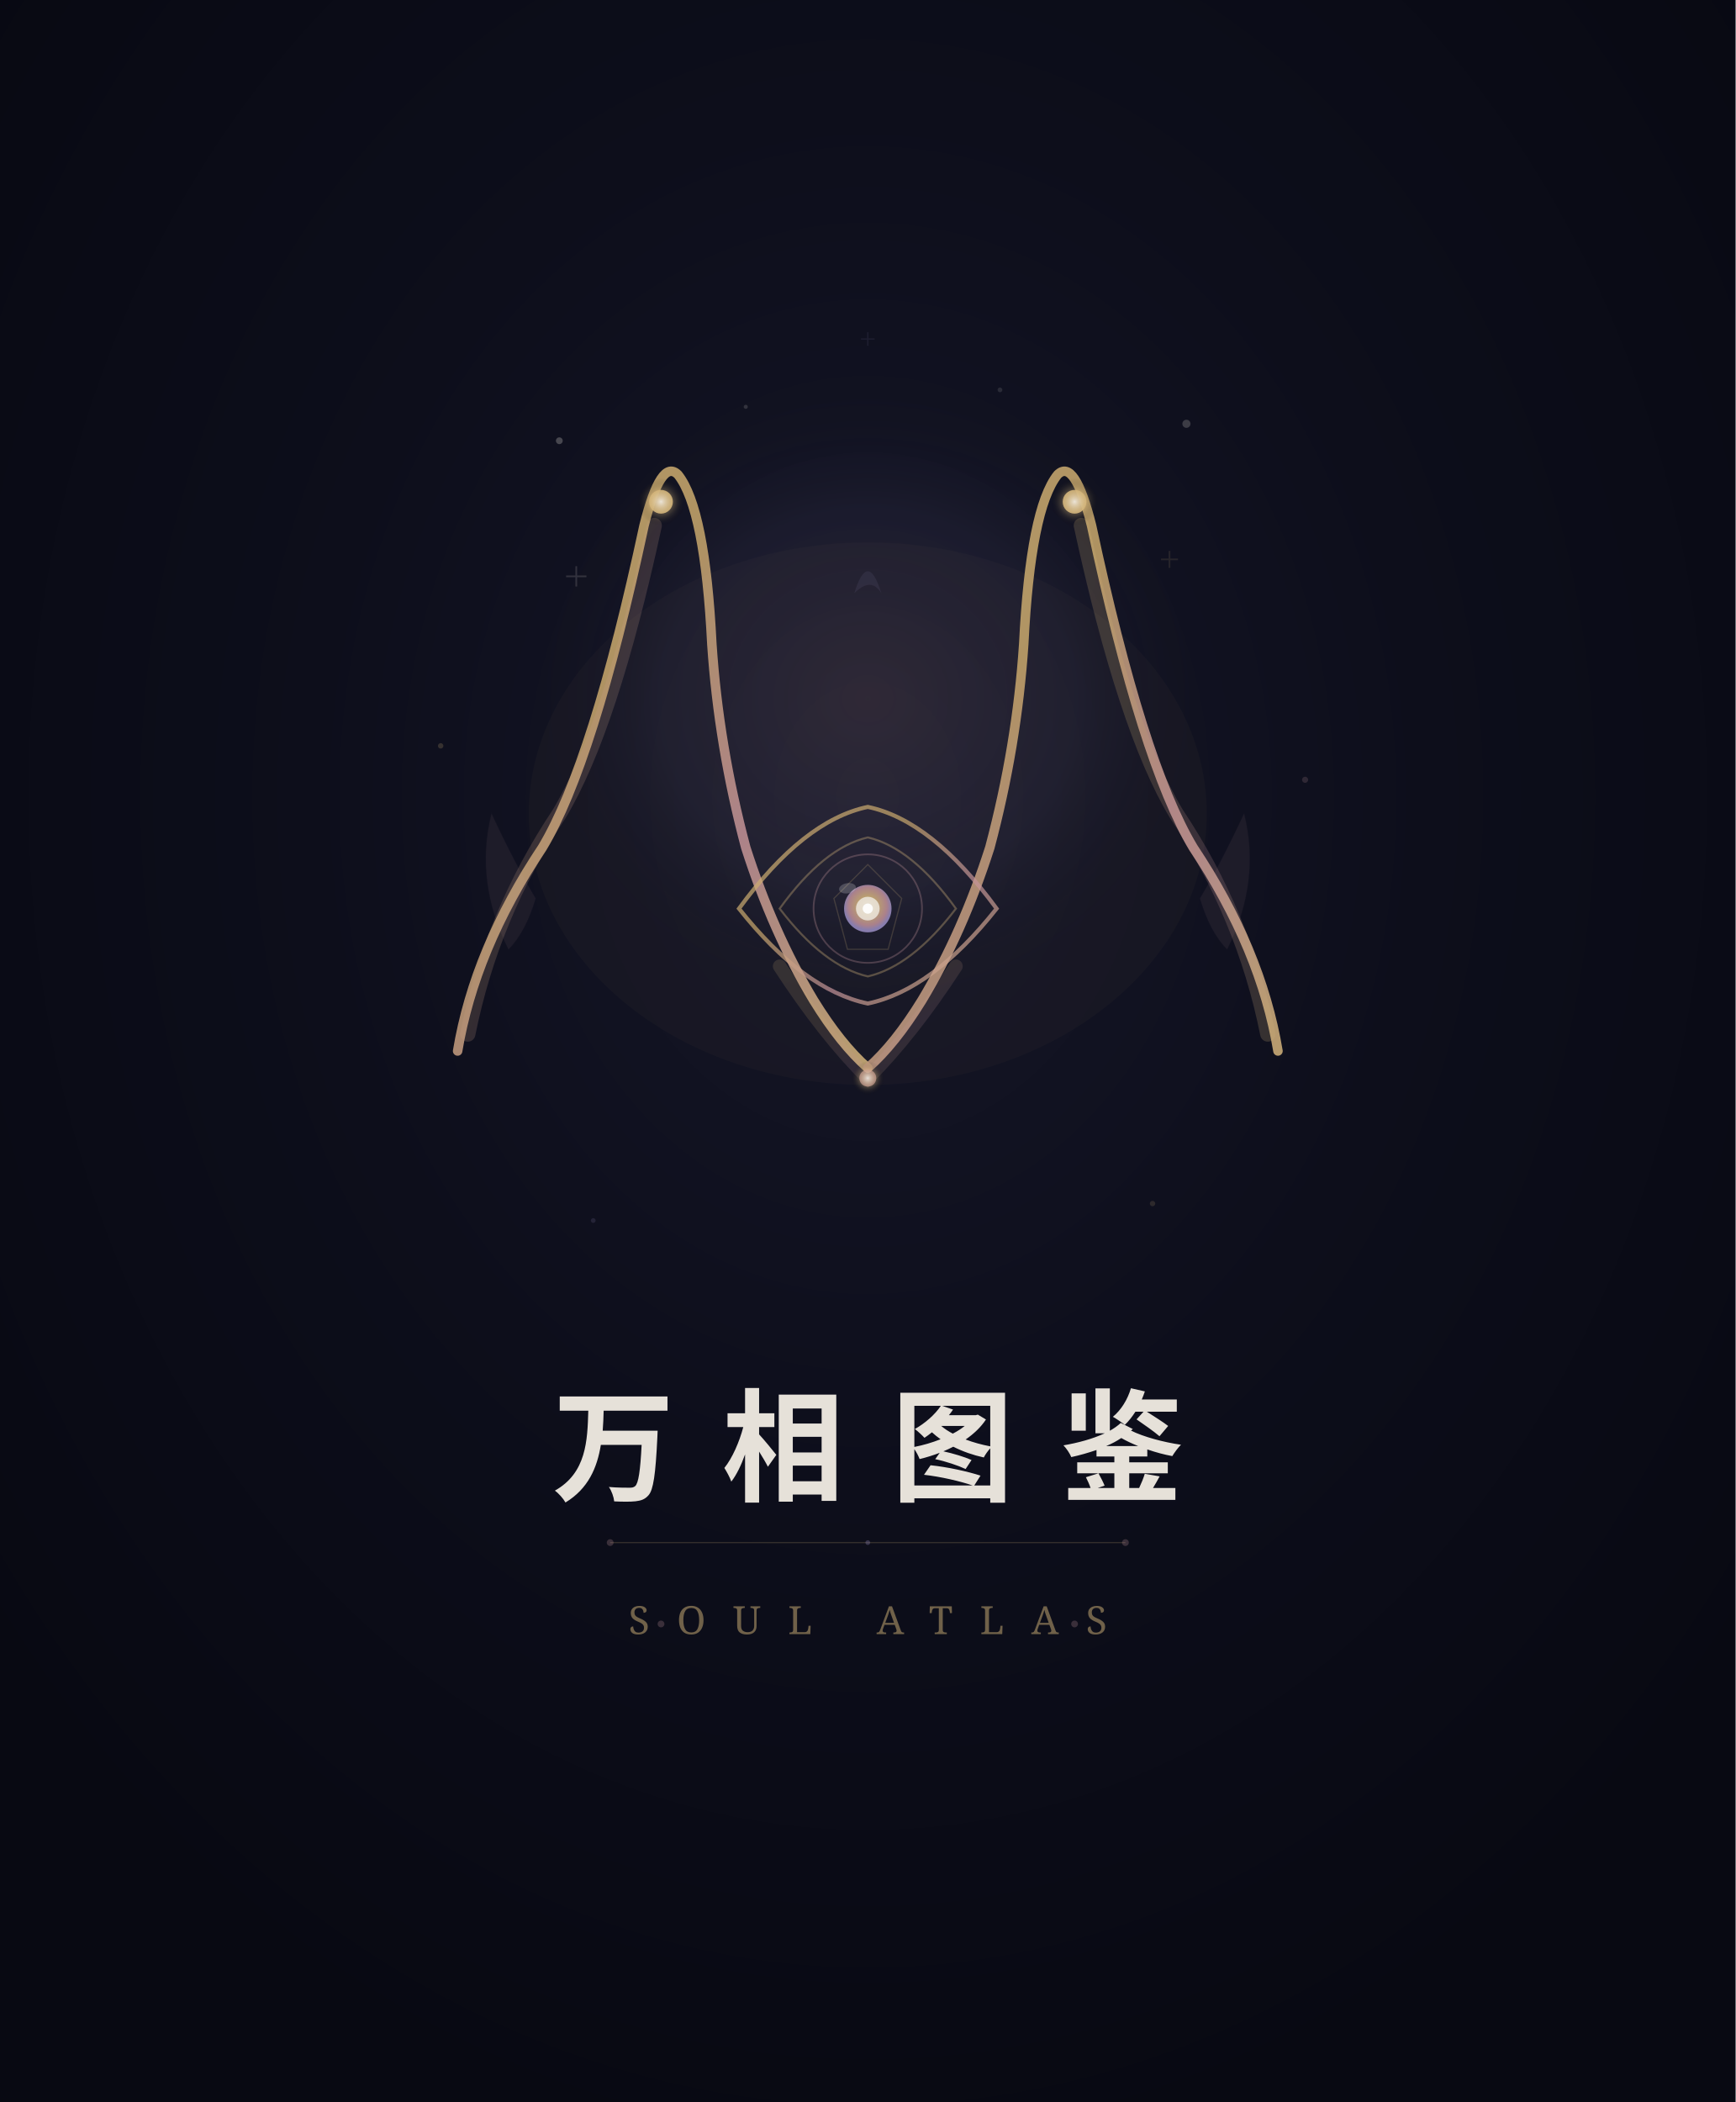
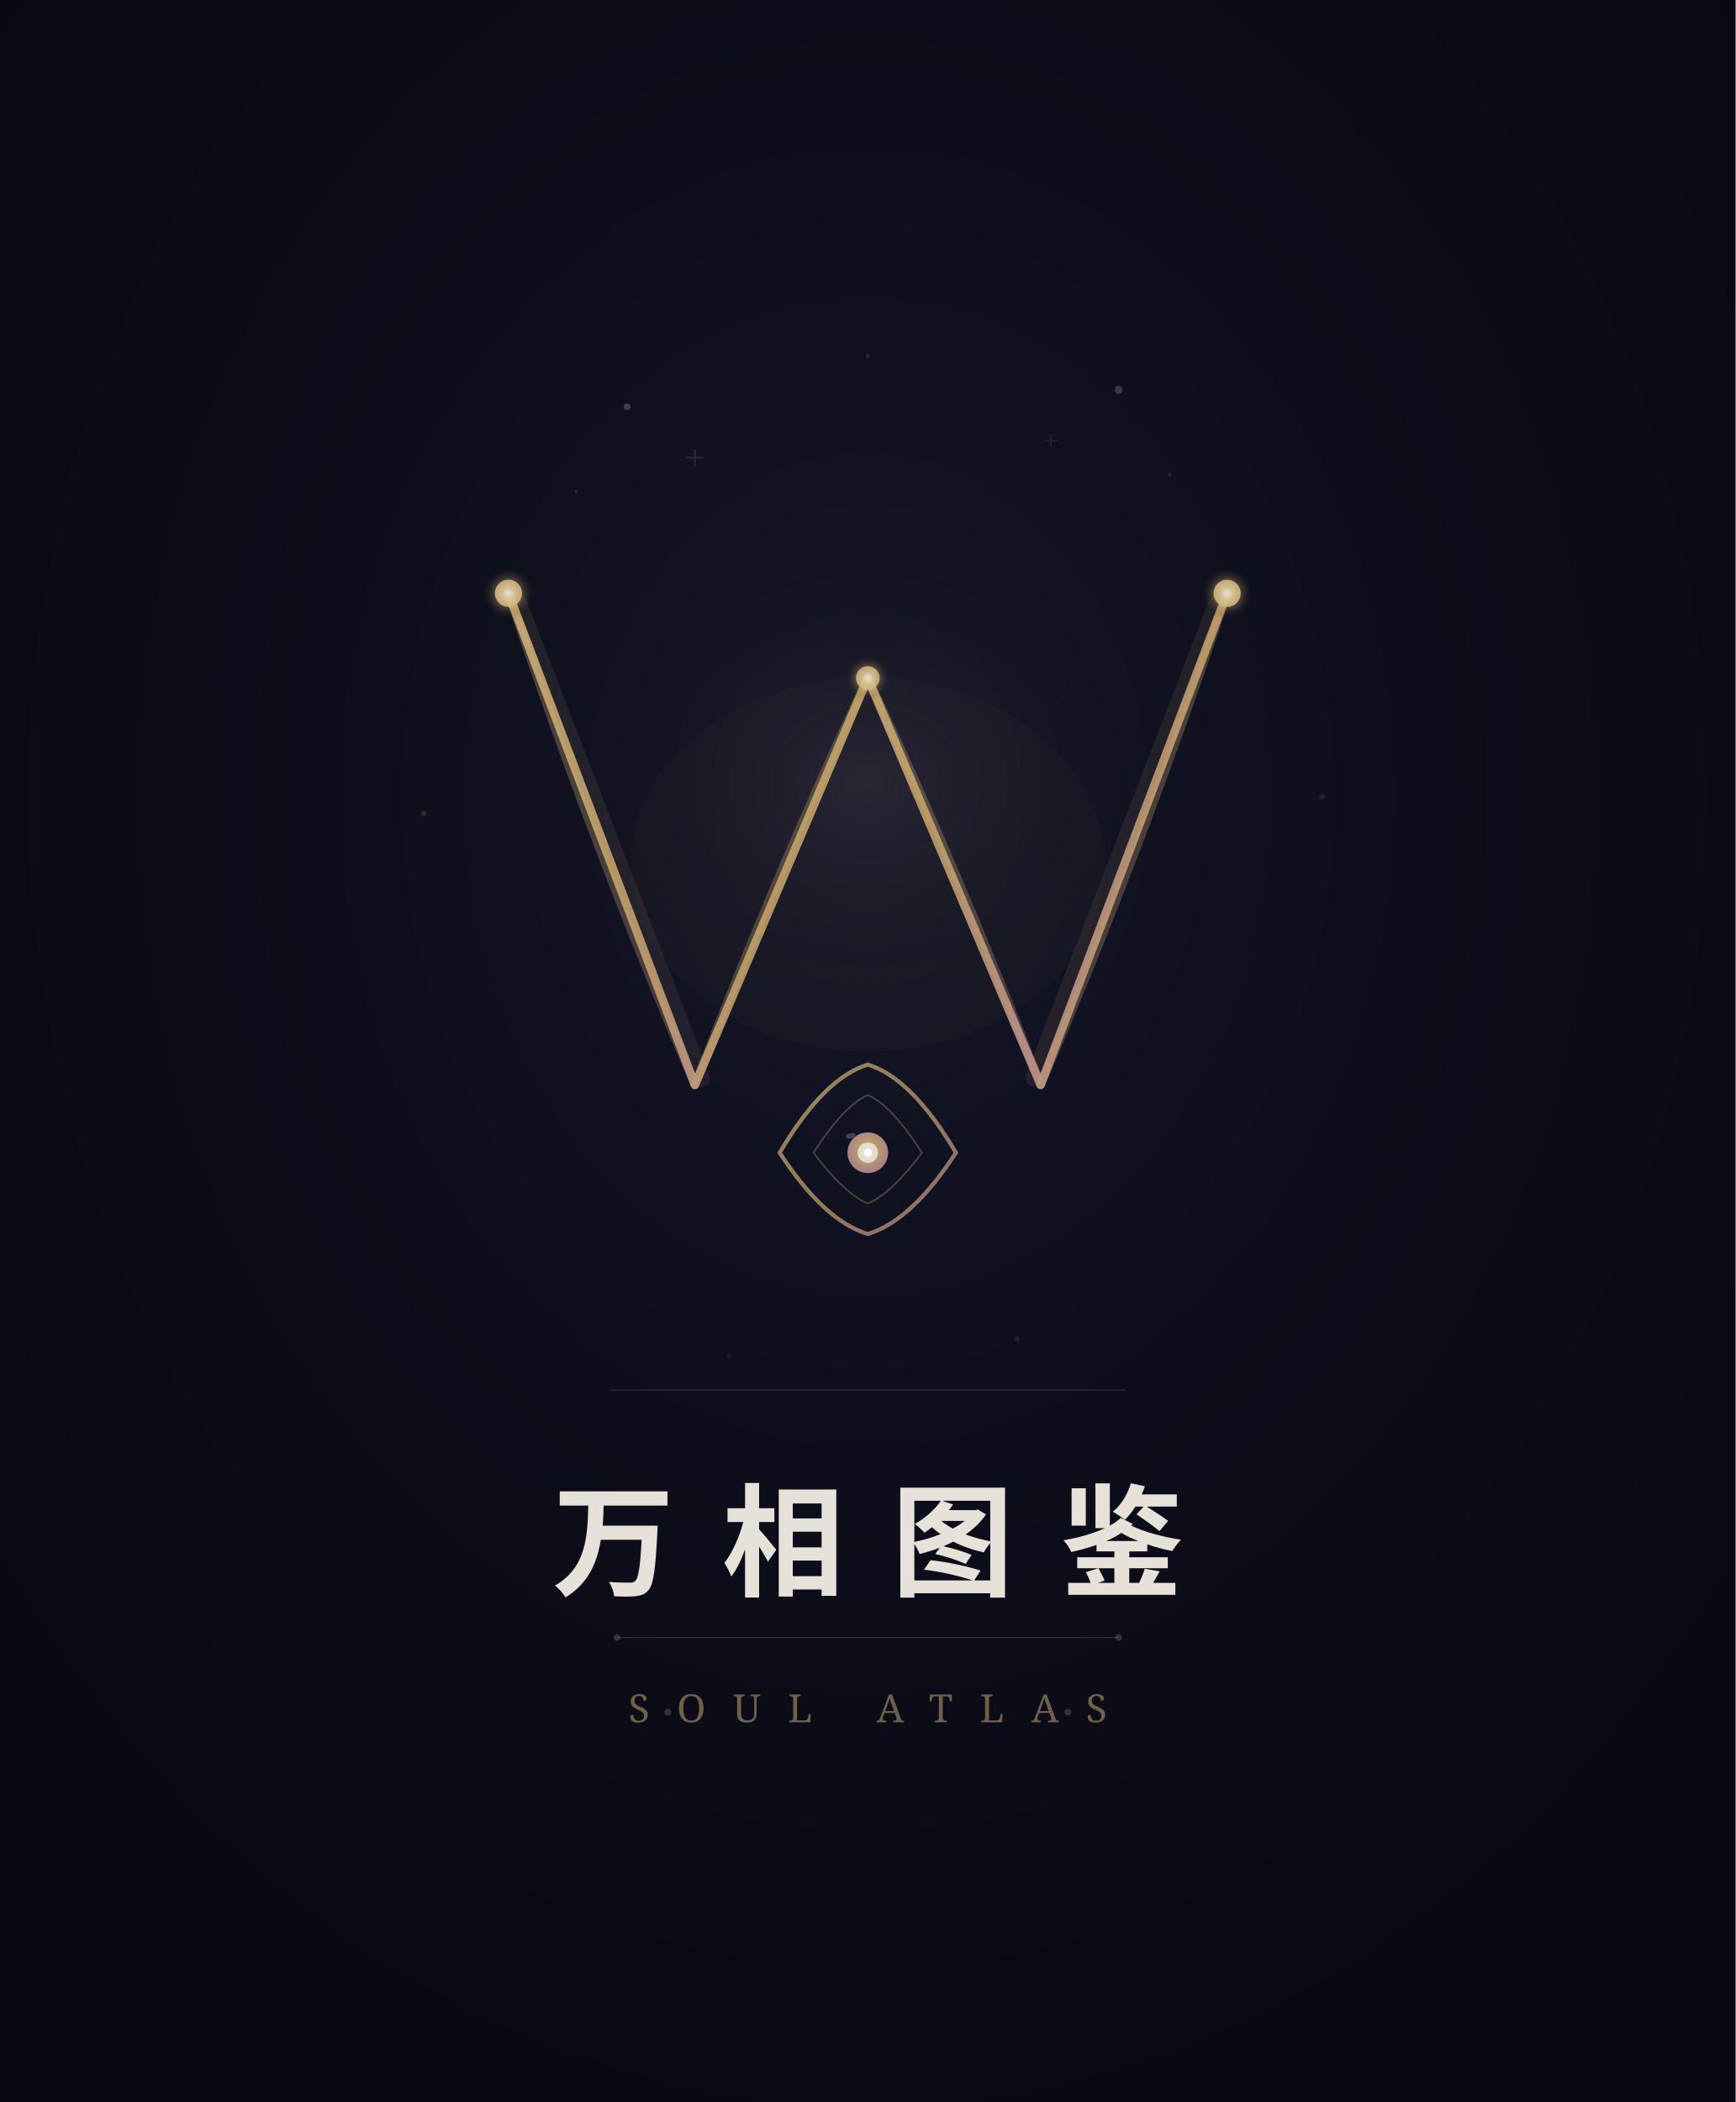
<svg xmlns="http://www.w3.org/2000/svg" viewBox="0 0 512 620" width="512" height="620">
  <defs>
-     <radialGradient id="nightBg" cx="50%" cy="38%" r="65%">
+     <radialGradient id="bg" cx="50%" cy="38%" r="65%">
      <stop offset="0%" stop-color="#161728" />
      <stop offset="50%" stop-color="#0D0E1B" />
      <stop offset="100%" stop-color="#080912" />
    </radialGradient>
-     <linearGradient id="wStroke" x1="0%" y1="0%" x2="100%" y2="100%">
+     <linearGradient id="gold" x1="0%" y1="0%" x2="100%" y2="100%">
      <stop offset="0%" stop-color="#D4B57A" />
-       <stop offset="35%" stop-color="#C9A86C" />
-       <stop offset="65%" stop-color="#C4939A" />
-       <stop offset="100%" stop-color="#D4B57A" />
+       <stop offset="50%" stop-color="#C9A86C" />
+       <stop offset="100%" stop-color="#C4939A" />
    </linearGradient>
-     <radialGradient id="roseMist" cx="50%" cy="40%" r="40%">
-       <stop offset="0%" stop-color="#C4939A" stop-opacity="0.12" />
-       <stop offset="60%" stop-color="#9B8EC4" stop-opacity="0.06" />
+     <radialGradient id="mist" cx="50%" cy="45%" r="40%">
+       <stop offset="0%" stop-color="#C4939A" stop-opacity="0.1" />
      <stop offset="100%" stop-color="transparent" />
    </radialGradient>
-     <radialGradient id="eyeCenter" cx="50%" cy="45%" r="50%">
+     <radialGradient id="gem" cx="50%" cy="45%" r="50%">
      <stop offset="0%" stop-color="#E8D5A8" />
-       <stop offset="40%" stop-color="#D4B57A" />
-       <stop offset="80%" stop-color="#C4939A" />
-       <stop offset="100%" stop-color="#9B8EC4" />
+       <stop offset="50%" stop-color="#D4B57A" />
+       <stop offset="100%" stop-color="#C4939A" />
    </radialGradient>
-     <radialGradient id="starGlow" cx="50%" cy="50%" r="50%">
-       <stop offset="0%" stop-color="#F0EBE3" stop-opacity="0.9" />
+     <radialGradient id="glow" cx="50%" cy="50%" r="50%">
+       <stop offset="0%" stop-color="#F0EBE3" stop-opacity="0.8" />
      <stop offset="50%" stop-color="#D4B57A" stop-opacity="0.3" />
      <stop offset="100%" stop-color="transparent" />
    </radialGradient>
-     <linearGradient id="lavenderAccent" x1="0%" y1="0%" x2="100%" y2="0%">
-       <stop offset="0%" stop-color="#9B8EC4" stop-opacity="0" />
-       <stop offset="50%" stop-color="#9B8EC4" stop-opacity="0.4" />
-       <stop offset="100%" stop-color="#9B8EC4" stop-opacity="0" />
-     </linearGradient>
-     <filter id="wGlow" x="-20%" y="-20%" width="140%" height="140%">
-       <feGaussianBlur in="SourceGraphic" stdDeviation="3" result="blur" />
-       <feComposite in="SourceGraphic" in2="blur" operator="over" />
-     </filter>
  </defs>
-   <rect width="512" height="620" fill="url(#nightBg)" />
-   <ellipse cx="256" cy="230" rx="130" ry="120" fill="url(#roseMist)" />
-   <path d="M135,310             Q140,280 160,250             Q175,225 190,155             Q195,135 200,140             Q208,150 210,190             Q212,220 220,250             Q228,275 240,295            Q248,308 256,315" fill="none" stroke="url(#wStroke)" stroke-width="2.8" stroke-linecap="round" opacity="0.85" />
-   <path d="M256,315             Q264,308 272,295             Q284,275 292,250             Q300,220 302,190             Q304,150 312,140             Q317,135 322,155             Q337,225 352,250             Q372,280 377,310" fill="none" stroke="url(#wStroke)" stroke-width="2.8" stroke-linecap="round" opacity="0.85" />
-   <path d="M138,305 Q145,270 165,240 Q180,215 193,155" fill="none" stroke="url(#wStroke)" stroke-width="4.5" stroke-linecap="round" opacity="0.2" />
-   <path d="M374,305 Q367,270 347,240 Q332,215 319,155" fill="none" stroke="url(#wStroke)" stroke-width="4.5" stroke-linecap="round" opacity="0.2" />
-   <path d="M230,285 Q243,305 256,318 Q269,305 282,285" fill="none" stroke="url(#wStroke)" stroke-width="4" stroke-linecap="round" opacity="0.15" />
-   <ellipse cx="256" cy="240" rx="100" ry="80" fill="#D4B57A" opacity="0.03" />
-   <circle cx="195" cy="148" r="3.5" fill="#D4B57A" opacity="0.9" />
-   <circle cx="195" cy="148" r="7" fill="url(#starGlow)" />
-   <circle cx="256" cy="318" r="2.5" fill="#C4939A" opacity="0.7" />
-   <circle cx="256" cy="318" r="5" fill="url(#starGlow)" />
-   <circle cx="317" cy="148" r="3.5" fill="#D4B57A" opacity="0.9" />
-   <circle cx="317" cy="148" r="7" fill="url(#starGlow)" />
-   <path d="M218,268 Q237,242 256,238 Q275,242 294,268 Q275,292 256,296 Q237,292 218,268Z" fill="none" stroke="url(#wStroke)" stroke-width="1.2" opacity="0.7" />
-   <path d="M230,268 Q243,250 256,247 Q269,250 282,268 Q269,285 256,288 Q243,285 230,268Z" fill="none" stroke="#D4B57A" stroke-width="0.6" opacity="0.35" />
-   <circle cx="256" cy="268" r="16" fill="none" stroke="#C4939A" stroke-width="0.5" opacity="0.3" />
-   <path d="M256,255 L246,265 L250,280 L262,280 L266,265Z" fill="none" stroke="#D4B57A" stroke-width="0.35" opacity="0.2" />
-   <circle cx="256" cy="268" r="7" fill="url(#eyeCenter)" opacity="0.85" />
-   <circle cx="256" cy="268" r="3.5" fill="#F0EBE3" opacity="0.8" />
-   <circle cx="256" cy="268" r="1.5" fill="#FFFFFF" opacity="0.9" />
-   <ellipse cx="250" cy="262" rx="2.5" ry="1.5" fill="#FFFFFF" opacity="0.2" transform="rotate(-10 250 262)" />
-   <path d="M150,280 Q140,260 145,240 Q152,255 158,265 Q155,275 150,280Z" fill="#C4939A" opacity="0.08" stroke="#C4939A" stroke-width="0.3" stroke-opacity="0.15" />
-   <path d="M362,280 Q372,260 367,240 Q360,255 354,265 Q357,275 362,280Z" fill="#C4939A" opacity="0.08" stroke="#C4939A" stroke-width="0.3" stroke-opacity="0.15" />
-   <path d="M252,175 Q256,162 260,175 Q257,170 252,175Z" fill="#9B8EC4" opacity="0.1" />
-   <circle cx="165" cy="130" r="1" fill="#F0EBE3" opacity="0.25" />
-   <circle cx="350" cy="125" r="1.2" fill="#F0EBE3" opacity="0.2" />
-   <circle cx="130" cy="220" r="0.8" fill="#D4B57A" opacity="0.2" />
-   <circle cx="385" cy="230" r="0.9" fill="#C4939A" opacity="0.18" />
-   <circle cx="175" cy="360" r="0.7" fill="#9B8EC4" opacity="0.15" />
-   <circle cx="340" cy="355" r="0.8" fill="#D4B57A" opacity="0.15" />
-   <circle cx="220" cy="120" r="0.6" fill="#F0EBE3" opacity="0.15" />
-   <circle cx="295" cy="115" r="0.7" fill="#F0EBE3" opacity="0.12" />
-   <g transform="translate(170,170)" opacity="0.15">
-     <line x1="-3" y1="0" x2="3" y2="0" stroke="#F0EBE3" stroke-width="0.5" />
-     <line x1="0" y1="-3" x2="0" y2="3" stroke="#F0EBE3" stroke-width="0.5" />
+   <rect width="512" height="620" fill="url(#bg)" />
+   <ellipse cx="256" cy="240" rx="110" ry="90" fill="url(#mist)" />
+   <polyline points="150,175 205,320 256,200 307,320 362,175" fill="none" stroke="url(#gold)" stroke-width="2.5" stroke-linejoin="round" stroke-linecap="round" opacity="0.85" />
+   <path d="M150,175 Q175,250 205,320" fill="none" stroke="url(#gold)" stroke-width="2.5" stroke-linecap="round" opacity="0.3" />
+   <path d="M205,320 Q230,255 256,200" fill="none" stroke="url(#gold)" stroke-width="2.5" stroke-linecap="round" opacity="0.3" />
+   <path d="M256,200 Q282,255 307,320" fill="none" stroke="url(#gold)" stroke-width="2.5" stroke-linecap="round" opacity="0.3" />
+   <path d="M307,320 Q337,250 362,175" fill="none" stroke="url(#gold)" stroke-width="2.5" stroke-linecap="round" opacity="0.3" />
+   <polyline points="153,178 207,318" fill="none" stroke="url(#gold)" stroke-width="5" stroke-linecap="round" opacity="0.1" />
+   <polyline points="359,178 305,318" fill="none" stroke="url(#gold)" stroke-width="5" stroke-linecap="round" opacity="0.1" />
+   <ellipse cx="256" cy="255" rx="70" ry="55" fill="#D4B57A" opacity="0.02" />
+   <circle cx="150" cy="175" r="4" fill="#D4B57A" opacity="0.9" />
+   <circle cx="150" cy="175" r="8" fill="url(#glow)" />
+   <circle cx="256" cy="200" r="3.5" fill="#D4B57A" opacity="0.85" />
+   <circle cx="256" cy="200" r="7" fill="url(#glow)" />
+   <circle cx="362" cy="175" r="4" fill="#D4B57A" opacity="0.9" />
+   <circle cx="362" cy="175" r="8" fill="url(#glow)" />
+   <path d="M230,340 Q243,318 256,314 Q269,318 282,340 Q269,360 256,364 Q243,360 230,340Z" fill="none" stroke="url(#gold)" stroke-width="1.2" opacity="0.7" />
+   <path d="M240,340 Q249,326 256,323 Q263,326 272,340 Q263,352 256,355 Q249,352 240,340Z" fill="none" stroke="#D4B57A" stroke-width="0.5" opacity="0.3" />
+   <circle cx="256" cy="340" r="6" fill="url(#gem)" opacity="0.85" />
+   <circle cx="256" cy="340" r="3" fill="#F0EBE3" opacity="0.8" />
+   <circle cx="256" cy="340" r="1.2" fill="#FFFFFF" opacity="0.9" />
+   <ellipse cx="251" cy="335" rx="1.5" ry="0.8" fill="#FFFFFF" opacity="0.2" transform="rotate(-10 251 335)" />
+   <circle cx="185" cy="120" r="1" fill="#F0EBE3" opacity="0.2" />
+   <circle cx="330" cy="115" r="1.2" fill="#F0EBE3" opacity="0.18" />
+   <circle cx="125" cy="240" r="0.8" fill="#D4B57A" opacity="0.15" />
+   <circle cx="390" cy="235" r="0.9" fill="#C4939A" opacity="0.12" />
+   <circle cx="215" cy="400" r="0.7" fill="#9B8EC4" opacity="0.1" />
+   <circle cx="300" cy="395" r="0.8" fill="#D4B57A" opacity="0.1" />
+   <circle cx="256" cy="105" r="0.6" fill="#F0EBE3" opacity="0.12" />
+   <circle cx="170" cy="145" r="0.5" fill="#F0EBE3" opacity="0.1" />
+   <circle cx="345" cy="140" r="0.5" fill="#F0EBE3" opacity="0.1" />
+   <g transform="translate(205,135)" opacity="0.12">
+     <line x1="-2.5" y1="0" x2="2.5" y2="0" stroke="#F0EBE3" stroke-width="0.5" />
+     <line x1="0" y1="-2.5" x2="0" y2="2.5" stroke="#F0EBE3" stroke-width="0.5" />
  </g>
-   <g transform="translate(345,165)" opacity="0.12">
-     <line x1="-2.5" y1="0" x2="2.5" y2="0" stroke="#D4B57A" stroke-width="0.5" />
-     <line x1="0" y1="-2.5" x2="0" y2="2.5" stroke="#D4B57A" stroke-width="0.5" />
+   <g transform="translate(310,130)" opacity="0.1">
+     <line x1="-2" y1="0" x2="2" y2="0" stroke="#D4B57A" stroke-width="0.4" />
+     <line x1="0" y1="-2" x2="0" y2="2" stroke="#D4B57A" stroke-width="0.4" />
  </g>
-   <g transform="translate(256,100)" opacity="0.1">
-     <line x1="-2" y1="0" x2="2" y2="0" stroke="#9B8EC4" stroke-width="0.4" />
-     <line x1="0" y1="-2" x2="0" y2="2" stroke="#9B8EC4" stroke-width="0.4" />
-   </g>
-   <line x1="170" y1="375" x2="342" y2="375" stroke="url(#lavenderAccent)" stroke-width="0.5" />
-   <text x="256" y="440" text-anchor="middle" font-family="'Noto Serif SC', 'Source Han Serif SC', 'Songti SC', 'SimSun', serif" font-size="36" font-weight="600" fill="#F0EBE3" letter-spacing="14" opacity="0.95">
+   <line x1="180" y1="410" x2="332" y2="410" stroke="#9B8EC4" stroke-width="0.4" opacity="0.18" />
+   <text x="256" y="468" text-anchor="middle" font-family="'Noto Serif SC', 'Source Han Serif SC', serif" font-size="36" font-weight="600" fill="#F0EBE3" letter-spacing="14" opacity="0.95">
    万相图鉴
  </text>
-   <line x1="180" y1="455" x2="332" y2="455" stroke="#D4B57A" stroke-width="0.35" opacity="0.2" />
-   <circle cx="180" cy="455" r="1" fill="#C4939A" opacity="0.25" />
-   <circle cx="332" cy="455" r="1" fill="#C4939A" opacity="0.25" />
-   <circle cx="256" cy="455" r="0.7" fill="#9B8EC4" opacity="0.3" />
-   <text x="256" y="482" text-anchor="middle" font-family="'Cormorant Garamond', 'Playfair Display', 'Georgia', serif" font-size="11.5" fill="#D4B57A" letter-spacing="8" opacity="0.5">
+   <line x1="182" y1="483" x2="330" y2="483" stroke="#D4B57A" stroke-width="0.35" opacity="0.2" />
+   <circle cx="182" cy="483" r="1" fill="#C4939A" opacity="0.25" />
+   <circle cx="330" cy="483" r="1" fill="#C4939A" opacity="0.25" />
+   <text x="256" y="508" text-anchor="middle" font-family="'Cormorant Garamond', 'Georgia', serif" font-size="11.5" fill="#D4B57A" letter-spacing="8" opacity="0.5">
    SOUL ATLAS
  </text>
-   <circle cx="195" cy="479" r="1" fill="#C4939A" opacity="0.25" />
-   <circle cx="317" cy="479" r="1" fill="#C4939A" opacity="0.25" />
+   <circle cx="197" cy="505" r="1" fill="#C4939A" opacity="0.25" />
+   <circle cx="315" cy="505" r="1" fill="#C4939A" opacity="0.25" />
</svg>
